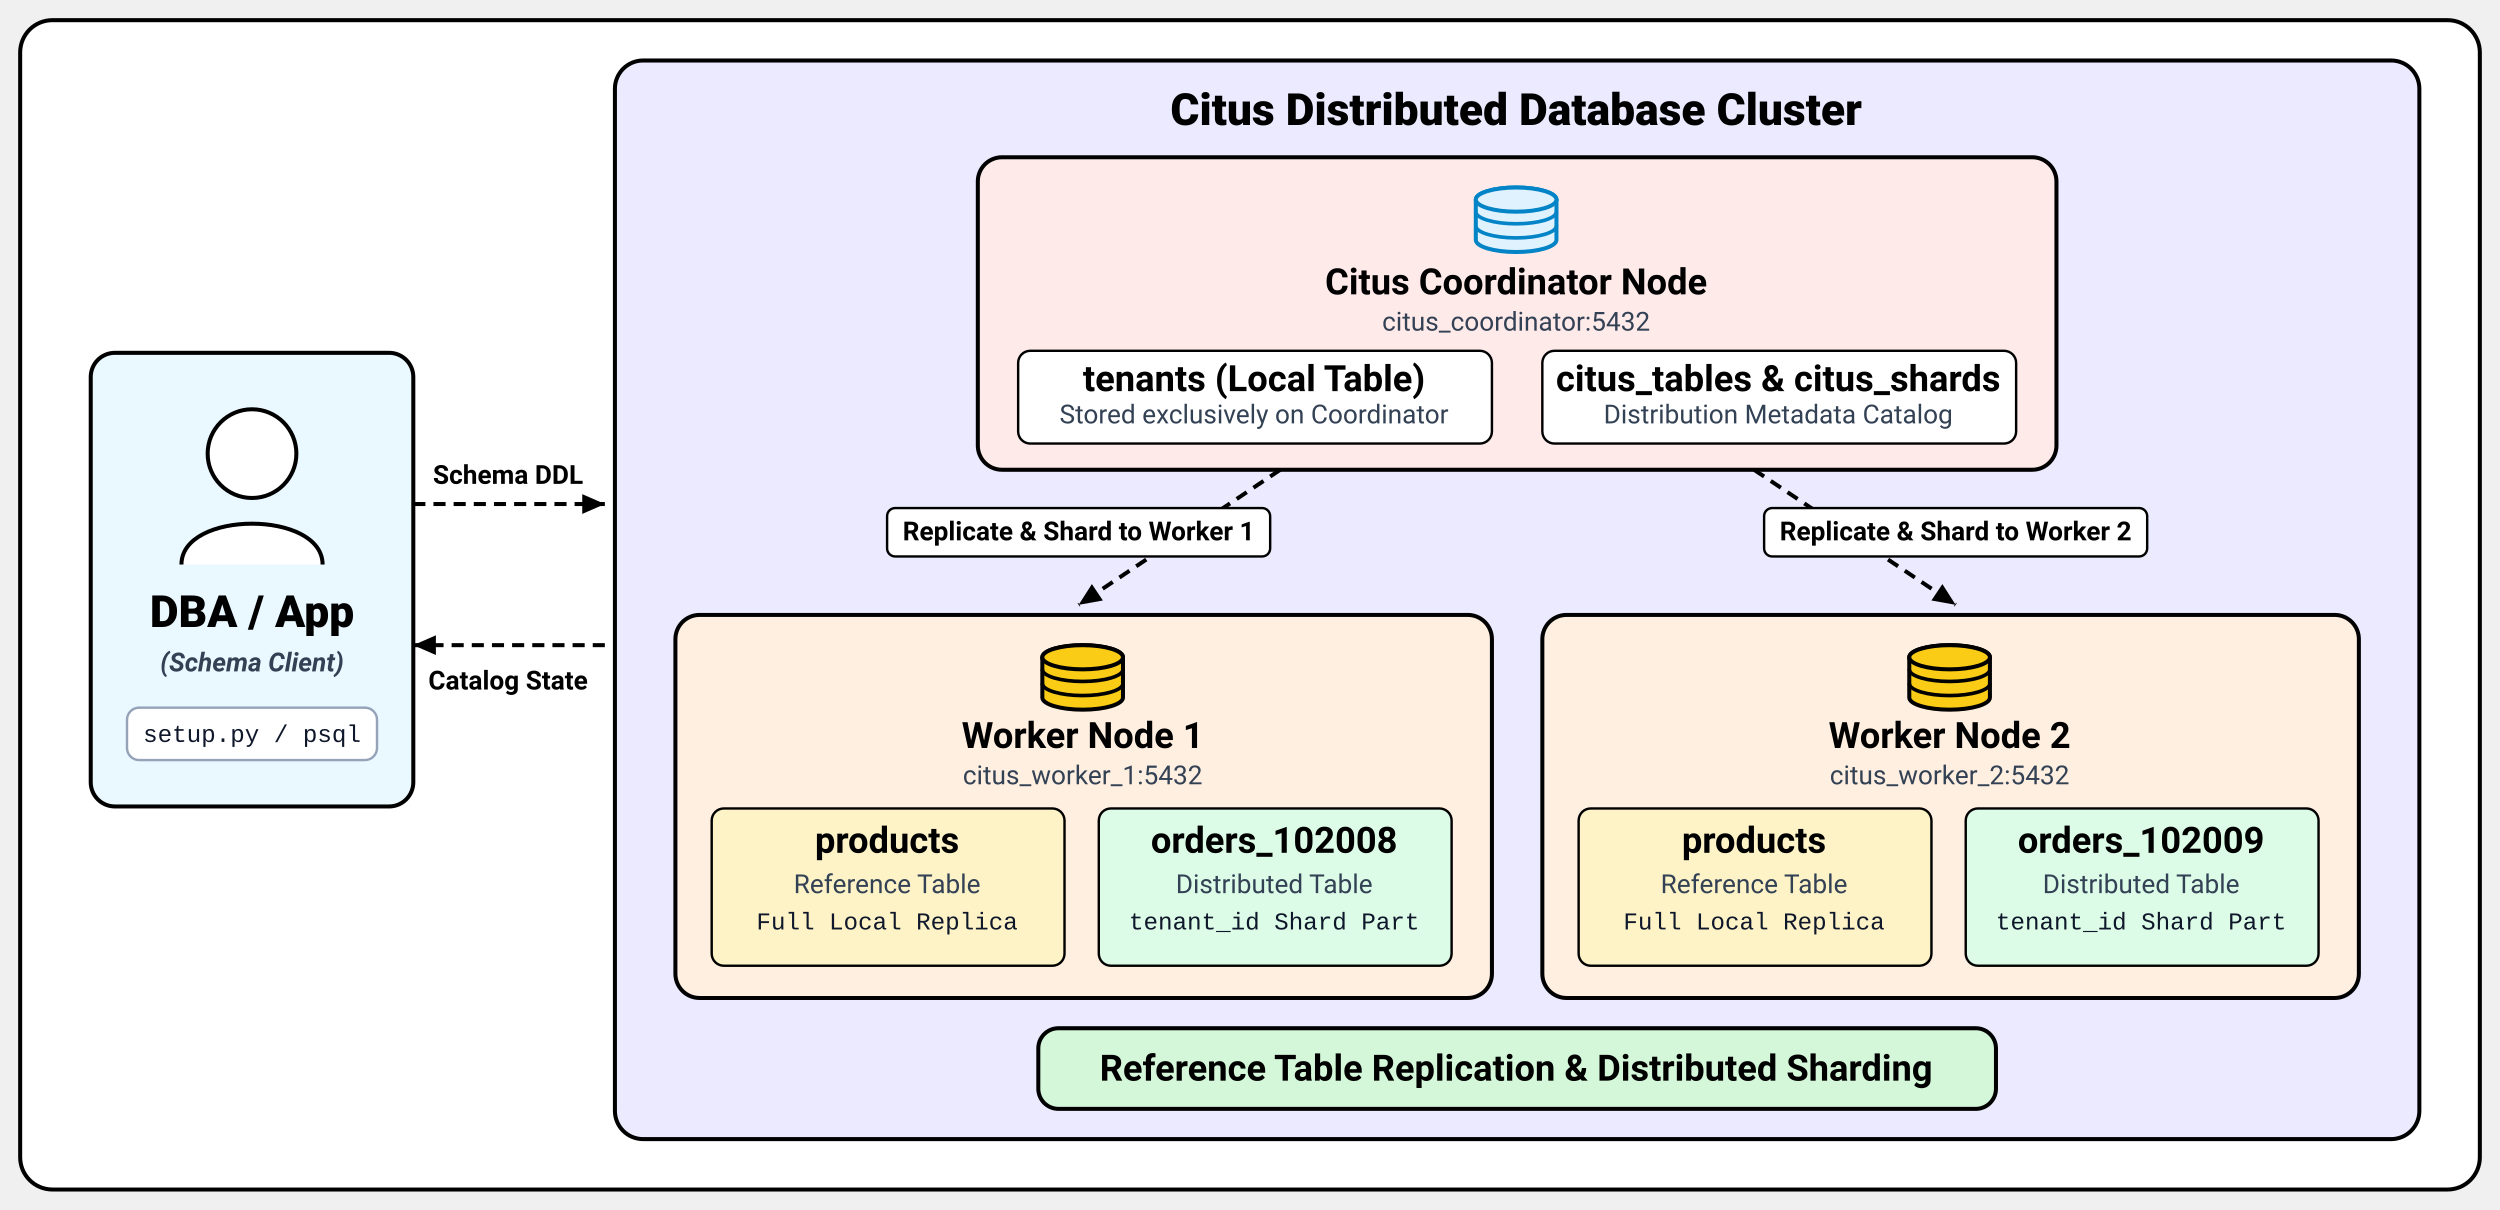
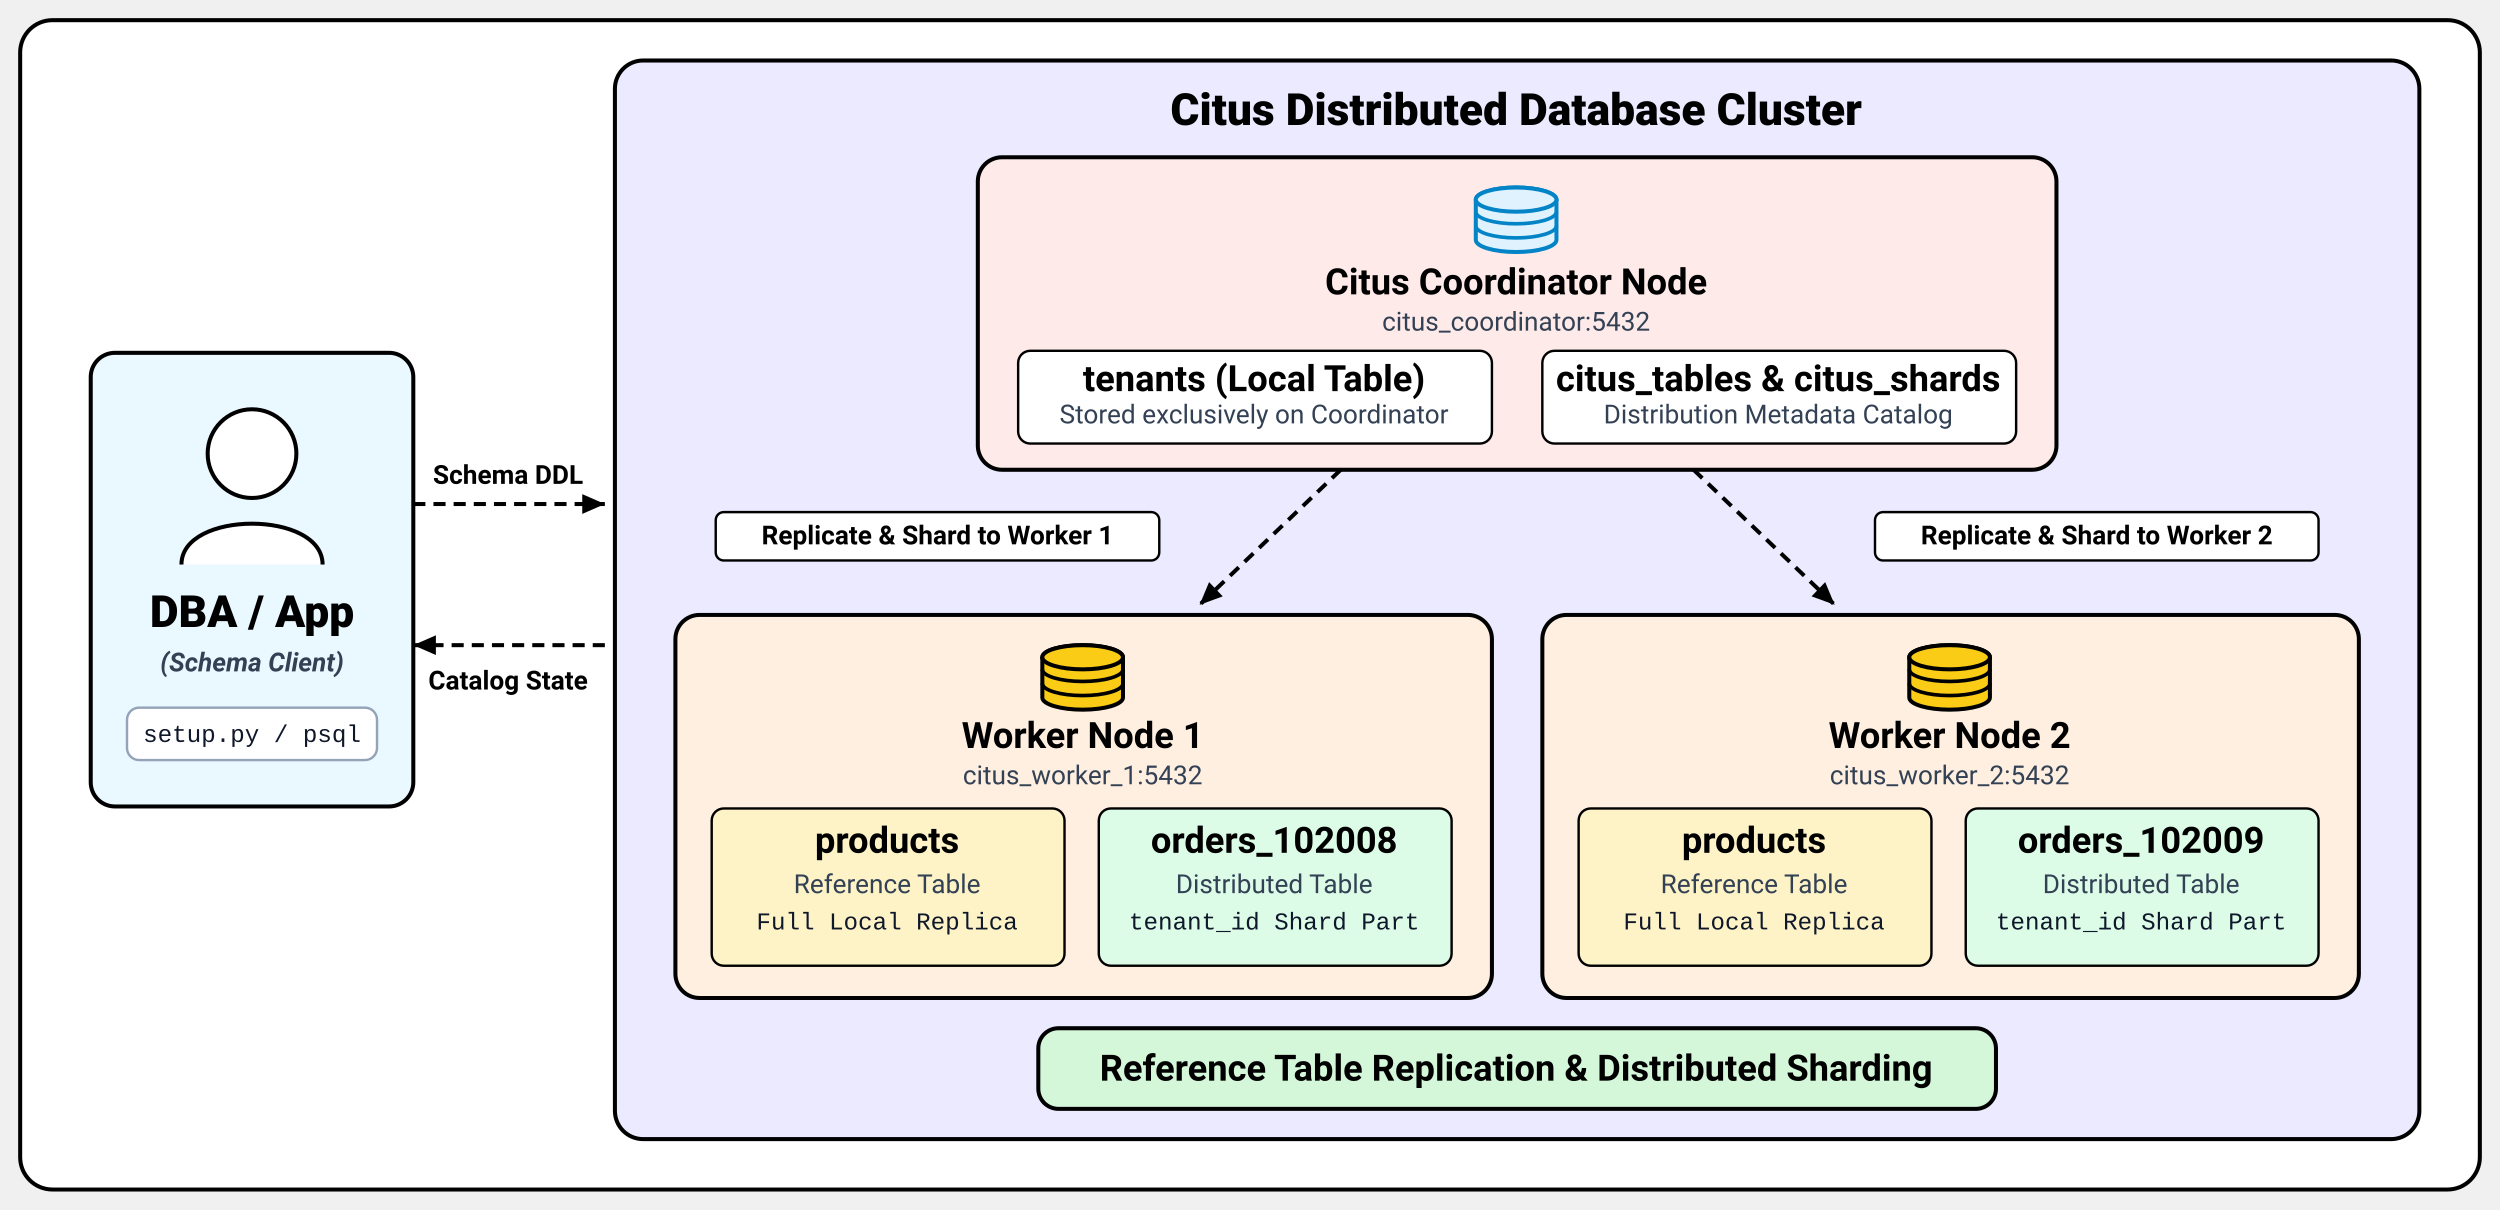
<svg xmlns="http://www.w3.org/2000/svg" viewBox="0 0 1240 600" width="100%" height="auto">
  <defs>
    <style>
      .txt-title { font-family: -apple-system, BlinkMacSystemFont, "Segoe UI", Roboto, Helvetica, Arial, sans-serif; font-size: 22px; font-weight: 800; fill: #000000; }
      .txt-node-title { font-family: -apple-system, BlinkMacSystemFont, "Segoe UI", Roboto, Helvetica, Arial, sans-serif; font-size: 18px; font-weight: 700; fill: #000000; }
      .txt-node-sub { font-family: -apple-system, BlinkMacSystemFont, "Segoe UI", Roboto, Helvetica, Arial, sans-serif; font-size: 13px; fill: #334155; }
      .txt-node-code { font-family: "SFMono-Regular", Consolas, "Liberation Mono", Menlo, monospace; font-size: 12px; fill: #0f172a; }
      .txt-arrow-label { font-family: -apple-system, BlinkMacSystemFont, "Segoe UI", Roboto, Helvetica, Arial, sans-serif; font-size: 13px; font-weight: 700; fill: #000000; }
    </style>
    <marker id="arrow" viewBox="0 0 10 10" refX="8" refY="5" markerWidth="7" markerHeight="7" orient="auto-start-reverse">
      <path d="M 0 1.5 L 8 5 L 0 8.5 z" fill="#000000" />
    </marker>
  </defs>
  <rect x="10" y="10" width="1220" height="580" rx="16" fill="#ffffff" stroke="#000000" stroke-width="2" />
  <g transform="translate(45, 175)">
    <rect width="160" height="225" rx="12" fill="#eaf8ff" stroke="#000000" stroke-width="2" />
    <circle cx="80" cy="50" r="22" fill="#ffffff" stroke="#000000" stroke-width="2" />
    <path d="M 45 105 C 45 78, 115 78, 115 105" fill="#ffffff" stroke="#000000" stroke-width="2" />
    <text x="80" y="136" class="txt-title" text-anchor="middle">DBA / App</text>
    <text x="80" y="158" class="txt-node-sub" font-style="italic" font-weight="600" text-anchor="middle">(Schema Client)</text>
    <rect x="18" y="176" width="124" height="26" rx="6" fill="#ffffff" stroke="#94a3b8" stroke-width="1.2" />
    <text x="80" y="193" class="txt-node-code" text-anchor="middle">setup.py / psql</text>
  </g>
  <path d="M 205 250 L 300 250" fill="none" stroke="#000000" stroke-width="2" stroke-dasharray="6 4" marker-end="url(#arrow)" />
  <text x="252" y="240" class="txt-arrow-label" text-anchor="middle">Schema DDL</text>
  <path d="M 300 320 L 205 320" fill="none" stroke="#000000" stroke-width="2" stroke-dasharray="6 4" marker-end="url(#arrow)" />
  <text x="252" y="342" class="txt-arrow-label" text-anchor="middle">Catalog State</text>
  <g transform="translate(305, 30)">
    <rect width="895" height="535" rx="14" fill="#ebeaff" stroke="#000000" stroke-width="2" />
    <text x="447" y="32" class="txt-title" text-anchor="middle">Citus Distributed Database Cluster</text>
    <g transform="translate(180, 48)">
      <rect width="535" height="155" rx="12" fill="#ffeaea" stroke="#000000" stroke-width="2" />
      <g transform="translate(245, 12)">
        <ellipse cx="22" cy="9" rx="20" ry="6" fill="#e0f2fe" stroke="#0284c7" stroke-width="2" />
        <path d="M 2 9 L 2 29 A 20 6 0 0 0 42 29 L 42 9" fill="#e0f2fe" stroke="#0284c7" stroke-width="2" />
        <path d="M 2 15 A 20 6 0 0 0 42 15" fill="none" stroke="#0284c7" stroke-width="1.8" />
        <path d="M 2 22 A 20 6 0 0 0 42 22" fill="none" stroke="#0284c7" stroke-width="1.8" />
        <ellipse cx="22" cy="9" rx="20" ry="6" fill="#e0f2fe" stroke="#0284c7" stroke-width="2" />
      </g>
      <text x="267" y="68" class="txt-node-title" text-anchor="middle">Citus Coordinator Node</text>
      <text x="267" y="86" class="txt-node-sub" text-anchor="middle">citus_coordinator:5432</text>
      <g transform="translate(20, 96)">
        <rect width="235" height="46" rx="6" fill="#ffffff" stroke="#000000" stroke-width="1.2" />
        <text x="117" y="20" class="txt-node-title" font-size="13" text-anchor="middle">tenants (Local Table)</text>
        <text x="117" y="36" class="txt-node-sub" font-size="11" text-anchor="middle">Stored exclusively on Coordinator</text>
      </g>
      <g transform="translate(280, 96)">
        <rect width="235" height="46" rx="6" fill="#ffffff" stroke="#000000" stroke-width="1.2" />
        <text x="117" y="20" class="txt-node-title" font-size="13" text-anchor="middle">citus_tables &amp; citus_shards</text>
        <text x="117" y="36" class="txt-node-sub" font-size="11" text-anchor="middle">Distribution Metadata Catalog</text>
      </g>
    </g>
-     <path d="M 330 203 L 230 270" fill="none" stroke="#000000" stroke-width="2" stroke-dasharray="6 4" marker-end="url(#arrow)" />
-     <rect x="135" y="222" width="190" height="24" rx="4" fill="#ffffff" stroke="#000000" stroke-width="1.2" />
-     <text x="230" y="238" class="txt-arrow-label" font-size="11" text-anchor="middle">Replicate &amp; Shard to Worker 1</text>
-     <path d="M 565 203 L 665 270" fill="none" stroke="#000000" stroke-width="2" stroke-dasharray="6 4" marker-end="url(#arrow)" />
-     <rect x="570" y="222" width="190" height="24" rx="4" fill="#ffffff" stroke="#000000" stroke-width="1.2" />
-     <text x="665" y="238" class="txt-arrow-label" font-size="11" text-anchor="middle">Replicate &amp; Shard to Worker 2</text>
+     <path d="M 360 203 L 290 270" fill="none" stroke="#000000" stroke-width="2" stroke-dasharray="6 4" marker-end="url(#arrow)" />
+     <rect x="50" y="224" width="220" height="24" rx="4" fill="#ffffff" stroke="#000000" stroke-width="1.2" />
+     <text x="160" y="240" class="txt-arrow-label" font-size="11" text-anchor="middle">Replicate &amp; Shard to Worker 1</text>
+     <path d="M 535 203 L 605 270" fill="none" stroke="#000000" stroke-width="2" stroke-dasharray="6 4" marker-end="url(#arrow)" />
+     <rect x="625" y="224" width="220" height="24" rx="4" fill="#ffffff" stroke="#000000" stroke-width="1.2" />
+     <text x="735" y="240" class="txt-arrow-label" font-size="11" text-anchor="middle">Replicate &amp; Shard to Worker 2</text>
    <g transform="translate(30, 275)">
      <rect width="405" height="190" rx="12" fill="#ffefe0" stroke="#000000" stroke-width="2" />
      <g transform="translate(180, 12)">
        <ellipse cx="22" cy="9" rx="20" ry="6" fill="#facc15" stroke="#000000" stroke-width="2" />
        <path d="M 2 9 L 2 29 A 20 6 0 0 0 42 29 L 42 9" fill="#facc15" stroke="#000000" stroke-width="2" />
        <path d="M 2 15 A 20 6 0 0 0 42 15" fill="none" stroke="#000000" stroke-width="1.8" />
        <path d="M 2 22 A 20 6 0 0 0 42 22" fill="none" stroke="#000000" stroke-width="1.8" />
        <ellipse cx="22" cy="9" rx="20" ry="6" fill="#facc15" stroke="#000000" stroke-width="2" />
      </g>
      <text x="202" y="66" class="txt-node-title" text-anchor="middle">Worker Node 1</text>
      <text x="202" y="84" class="txt-node-sub" text-anchor="middle">citus_worker_1:5432</text>
      <g transform="translate(18, 96)">
        <rect width="175" height="78" rx="6" fill="#fef3c7" stroke="#000000" stroke-width="1.2" />
        <text x="87" y="22" class="txt-node-title" font-size="13" text-anchor="middle">products</text>
        <text x="87" y="42" class="txt-node-sub" font-size="11" text-anchor="middle">Reference Table</text>
        <text x="87" y="60" class="txt-node-code" font-size="11" text-anchor="middle">Full Local Replica</text>
      </g>
      <g transform="translate(210, 96)">
        <rect width="175" height="78" rx="6" fill="#dcfce7" stroke="#000000" stroke-width="1.2" />
        <text x="87" y="22" class="txt-node-title" font-size="13" text-anchor="middle">orders_102008</text>
        <text x="87" y="42" class="txt-node-sub" font-size="11" text-anchor="middle">Distributed Table</text>
        <text x="87" y="60" class="txt-node-code" font-size="11" text-anchor="middle">tenant_id Shard Part</text>
      </g>
    </g>
    <g transform="translate(460, 275)">
      <rect width="405" height="190" rx="12" fill="#ffefe0" stroke="#000000" stroke-width="2" />
      <g transform="translate(180, 12)">
        <ellipse cx="22" cy="9" rx="20" ry="6" fill="#facc15" stroke="#000000" stroke-width="2" />
        <path d="M 2 9 L 2 29 A 20 6 0 0 0 42 29 L 42 9" fill="#facc15" stroke="#000000" stroke-width="2" />
        <path d="M 2 15 A 20 6 0 0 0 42 15" fill="none" stroke="#000000" stroke-width="1.8" />
        <path d="M 2 22 A 20 6 0 0 0 42 22" fill="none" stroke="#000000" stroke-width="1.8" />
        <ellipse cx="22" cy="9" rx="20" ry="6" fill="#facc15" stroke="#000000" stroke-width="2" />
      </g>
      <text x="202" y="66" class="txt-node-title" text-anchor="middle">Worker Node 2</text>
      <text x="202" y="84" class="txt-node-sub" text-anchor="middle">citus_worker_2:5432</text>
      <g transform="translate(18, 96)">
        <rect width="175" height="78" rx="6" fill="#fef3c7" stroke="#000000" stroke-width="1.2" />
        <text x="87" y="22" class="txt-node-title" font-size="13" text-anchor="middle">products</text>
        <text x="87" y="42" class="txt-node-sub" font-size="11" text-anchor="middle">Reference Table</text>
        <text x="87" y="60" class="txt-node-code" font-size="11" text-anchor="middle">Full Local Replica</text>
      </g>
      <g transform="translate(210, 96)">
        <rect width="175" height="78" rx="6" fill="#dcfce7" stroke="#000000" stroke-width="1.2" />
        <text x="87" y="22" class="txt-node-title" font-size="13" text-anchor="middle">orders_102009</text>
        <text x="87" y="42" class="txt-node-sub" font-size="11" text-anchor="middle">Distributed Table</text>
        <text x="87" y="60" class="txt-node-code" font-size="11" text-anchor="middle">tenant_id Shard Part</text>
      </g>
    </g>
    <g transform="translate(210, 480)">
      <rect width="475" height="40" rx="10" fill="#d4f6d9" stroke="#000000" stroke-width="2" />
      <text x="237" y="26" class="txt-node-title" font-size="15" text-anchor="middle">Reference Table Replication &amp; Distributed Sharding</text>
    </g>
  </g>
</svg>
